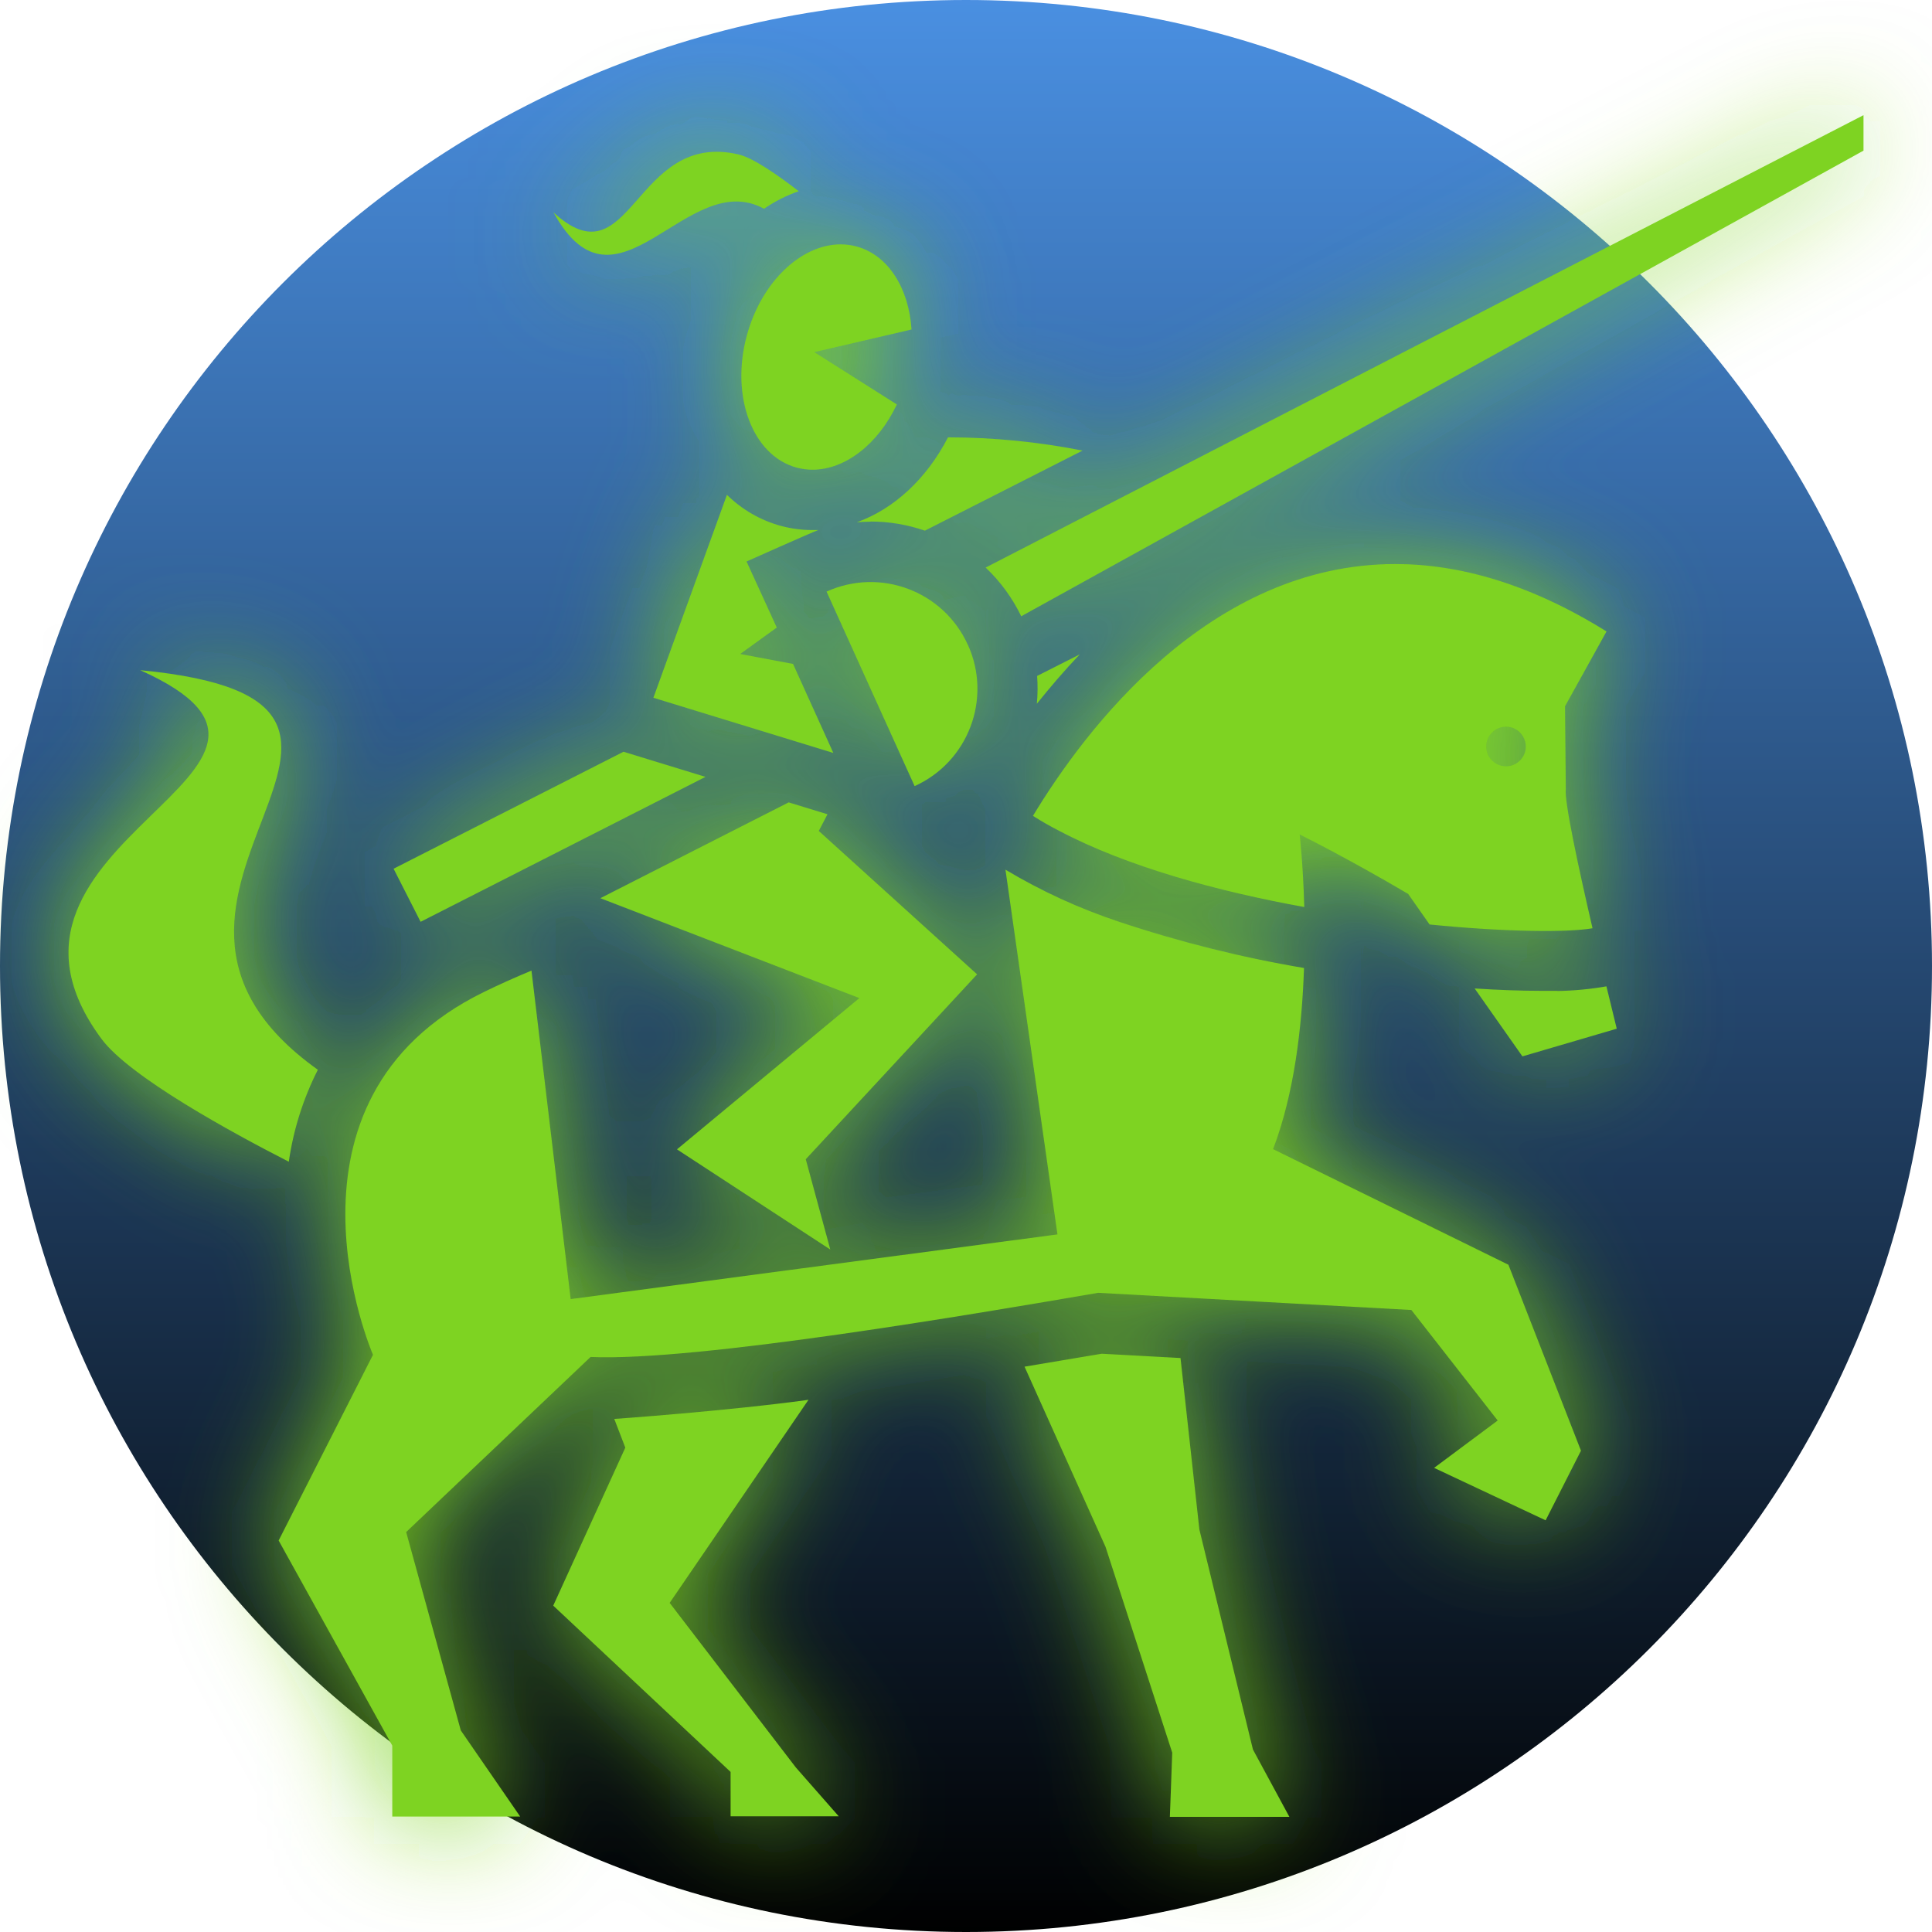
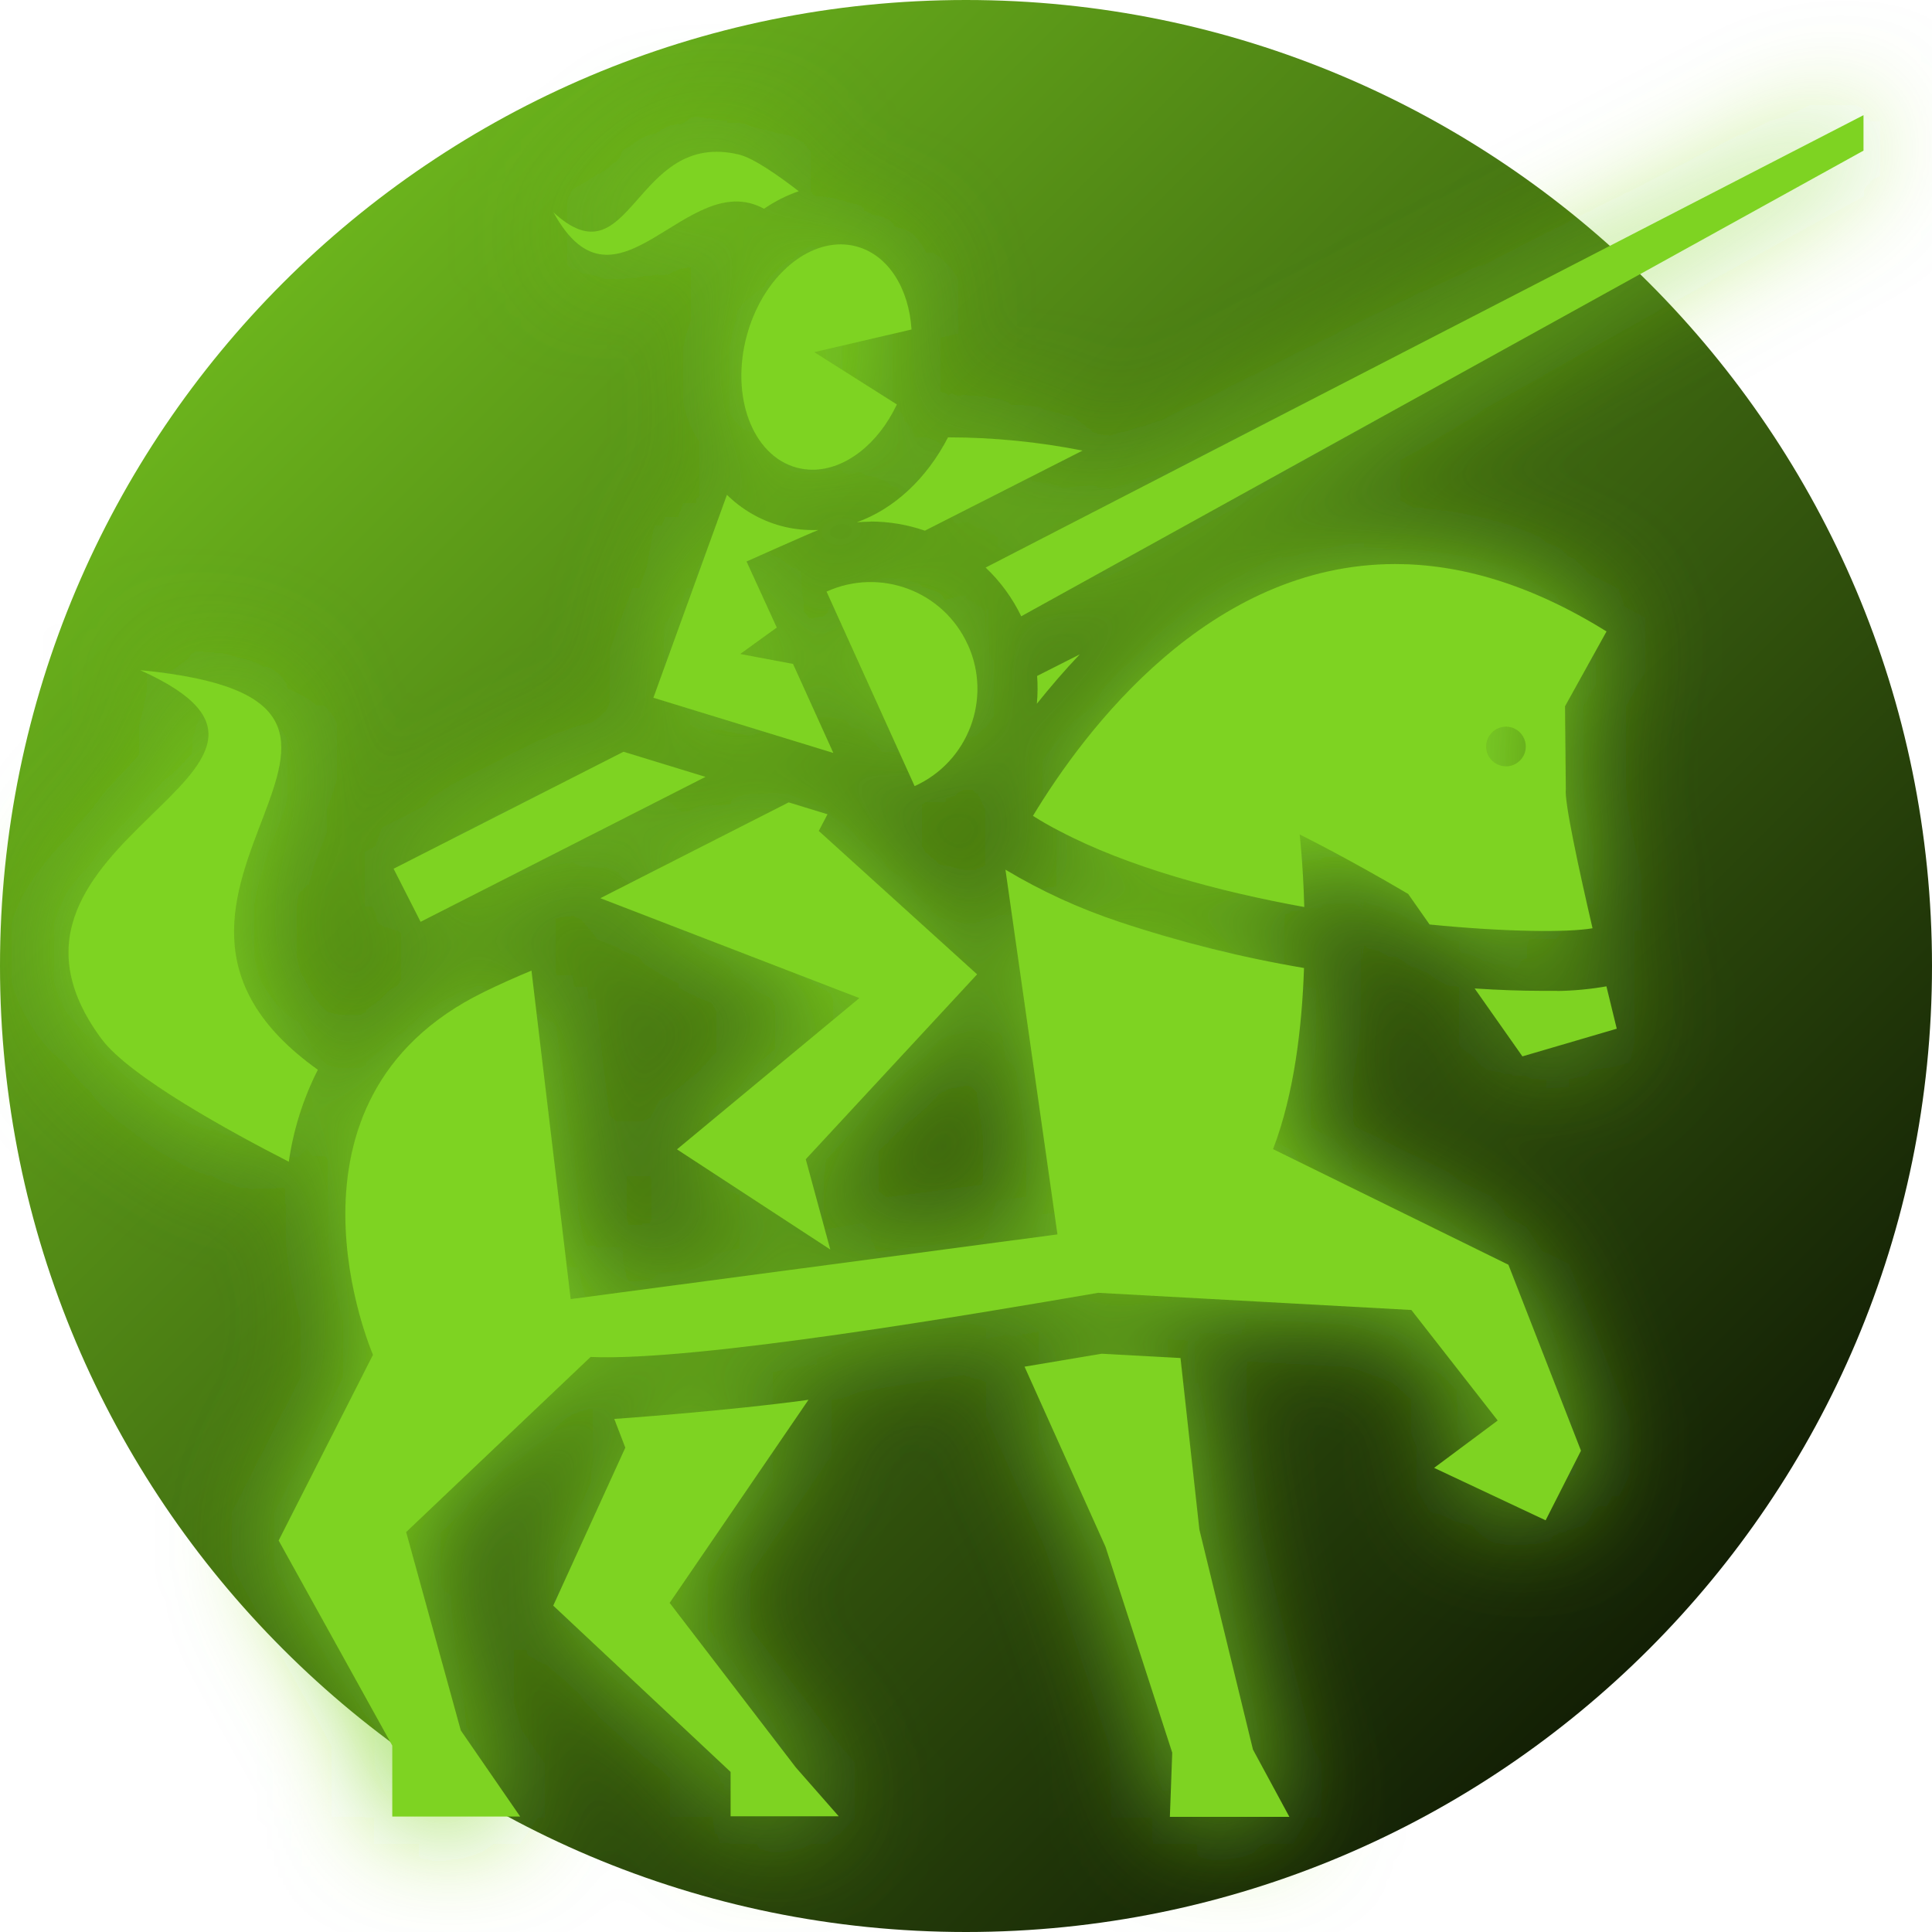
<svg xmlns="http://www.w3.org/2000/svg" viewBox="0 0 512 512" style="height: 512px; width: 512px;">
  <defs>
    <filter id="shadow-1" height="300%" width="300%" x="-100%" y="-100%">
      <feFlood flood-color="rgba(126, 211, 33, 1)" result="flood" />
      <feComposite in="flood" in2="SourceGraphic" operator="atop" result="composite" />
      <feGaussianBlur in="composite" stdDeviation="15" result="blur" />
      <feOffset dx="0" dy="0" result="offset" />
      <feComposite in="SourceGraphic" in2="offset" operator="over" />
    </filter>
-     <linearGradient x1="0" x2="0" y1="0" y2="1" id="skoll-mounted-knight-gradient-0">
-       <stop offset="0%" stop-color="#4a90e2" stop-opacity="1" />
-       <stop offset="100%" stop-color="#000" stop-opacity="1" />
+     <linearGradient x1="0" x2="1" y1="0" y2="1" id="skoll-mounted-knight-gradient-0">
+       <stop offset="0%" stop-color="#7ed321" stop-opacity="1" />
+       <stop offset="100%" stop-color="#000000" stop-opacity="1" />
    </linearGradient>
  </defs>
  <circle cx="256" cy="256" r="256" fill="url(#skoll-mounted-knight-gradient-0)" />
  <g class="" transform="translate(0,0)" style="">
    <path d="M222.776 64.76a16.1 16.1 0 0 1 4.22.56c8.45 2.29 13.88 11.15 14.57 22l-25.78 6 21.89 13.86c-4.93 10.47-13.67 17.3-22.34 17.3a16.1 16.1 0 0 1-4.22-.56c-11.68-3.16-17.59-18.85-13.2-35 3.87-14.26 14.43-24.16 24.86-24.16zm-20.29-9.44a38.78 38.78 0 0 1 9.18-4.65c-5.47-4.23-12.06-8.82-15.9-9.73-27.8-6.55-28.34 34.41-49.08 15.35 16.77 30.56 35.36-12.18 55.8-.96zm54 115.56c-6.437-14.24-23.208-20.557-37.44-14.1l23.34 51.55c14.246-6.438 20.57-23.21 14.12-37.45zm-69.52 35l-21.72-6.66-60.94 31 7.16 14.07zm29.88-65.41h-1.53c-2.836.002-5.66-.37-8.4-1.11a32.64 32.64 0 0 1-14.27-8.23l-19.49 53.78 47.69 14.63-10.68-23.59-14-2.64 9.69-7-8.01-17.51s17.52-7.83 19-8.33zm-132.65 143c-64.72-46.18 42-97.32-47.05-105.87 59.27 26.57-49.43 44.81-10.25 97.71 7.49 10.11 34.76 24.95 49.64 32.56a78.51 78.51 0 0 1 7.7-24.38zm132.79-63.26l2.31-4.42-10.29-3.15-49.91 25.39 68.65 26.47-48.34 40.09 40.63 26.55-6.5-23.93 45.41-49zm13.73-82c4.898.003 9.76.82 14.39 2.42l41.79-21.22a184.67 184.67 0 0 0-35.66-3.51c-5.68 11-14.35 19-24.17 22.51 1.21-.09 2.43-.16 3.65-.16zm182 124.37h-4.15c-5.37 0-11.36-.21-17.77-.63l12.66 18 25-7.33s-1.13-4.55-2.74-11.23a82.78 82.78 0 0 1-13.04 1.23zm-138.97-46.37c13.84-22.89 46.76-66.73 96-66.73 16.79 0 35.49 5.1 56 17.86l-11 19.83.21 21.93c-.43 3.25 3.4 21 7.08 36.9-6.65 1.15-23 1-43.18-1l-5.68-8.1c-16.16-9.55-28.75-15.76-28.75-15.76s.91 7.77 1.22 19.23c-23.06-4.18-46.85-10.67-64.84-20.13a81.992 81.992 0 0 1-7.06-4.03zm120.1-18.38c0 4.678 5.655 7.02 8.963 3.712 3.306-3.307.964-8.962-3.714-8.962a5.25 5.25 0 0 0-5.25 5.25zm-132.64-47.42a44.15 44.15 0 0 1 9.43 12.91l223.21-123.4v-9.4zm76.17 154.12c5.64-14.72 7.68-32.58 8.2-48a325.89 325.89 0 0 1-49-12.25 151.31 151.31 0 0 1-30.12-13.81l13.78 96.66-129 17.14-10.39-87.05c-4.26 1.77-8.45 3.64-12.54 5.64-58.81 28.68-29.46 96.18-29.46 96.18l-25 49.21 30.11 54.35v18.81h33.9l-15.74-22.83-14.48-52.57 48.87-46.4c27.89 1.26 102.44-11.49 134.52-17l83 4.55 22.88 29.29-16.85 12.55 29.55 13.9 9.37-18.45-19.23-49.28zm-51.22-131.12l-11.31 5.72a44.08 44.08 0 0 1-.07 7.38c3.46-4.32 7.23-8.75 11.38-13.1zm31.69 231.92l-5-45.44-20.89-1.14c-6.2 1.06-13.11 2.22-20.44 3.43l21.46 47.74 17.68 54.56-.63 17h31.67l-9.65-17.83zm-140.38 19.45l36.79-53.82c-21.33 2.95-51.31 5.07-51.47 5.07l2.93 7.61-19.1 41.87 47 44.07v11.75h28.65l-11.35-12.92z" fill="#7ed321" fill-opacity="1" filter="url(#shadow-1)" />
  </g>
</svg>
